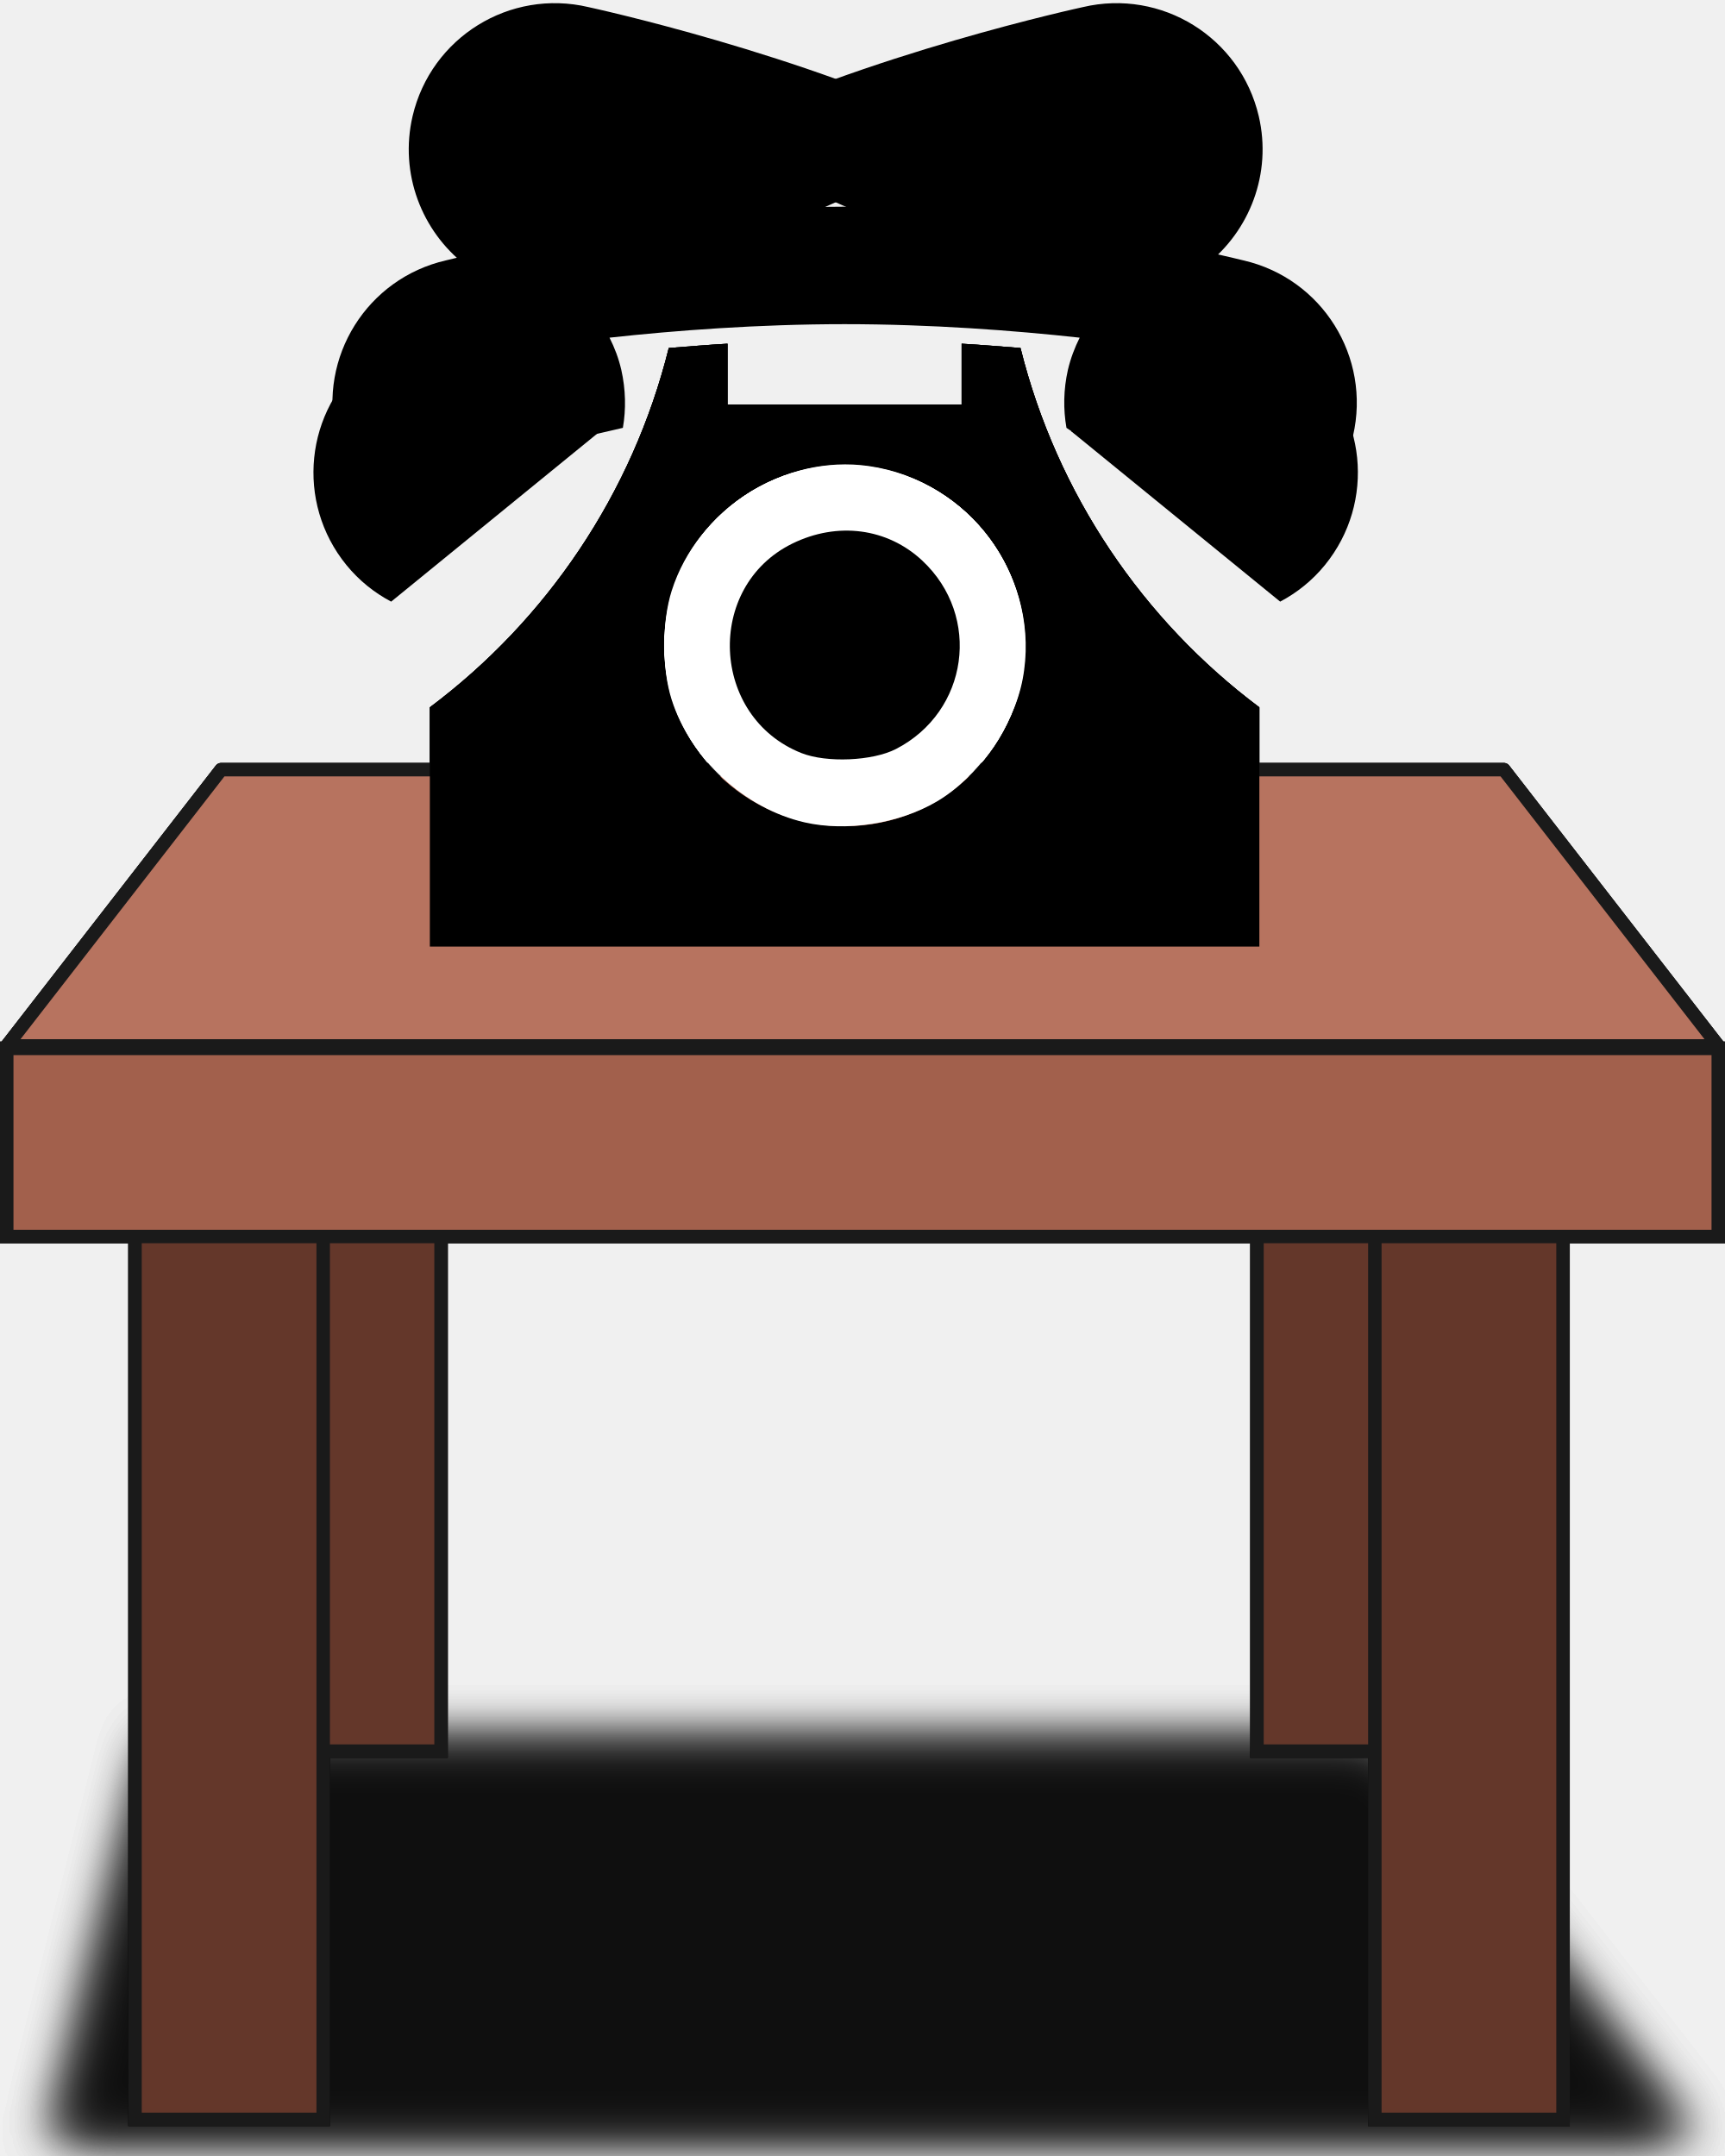
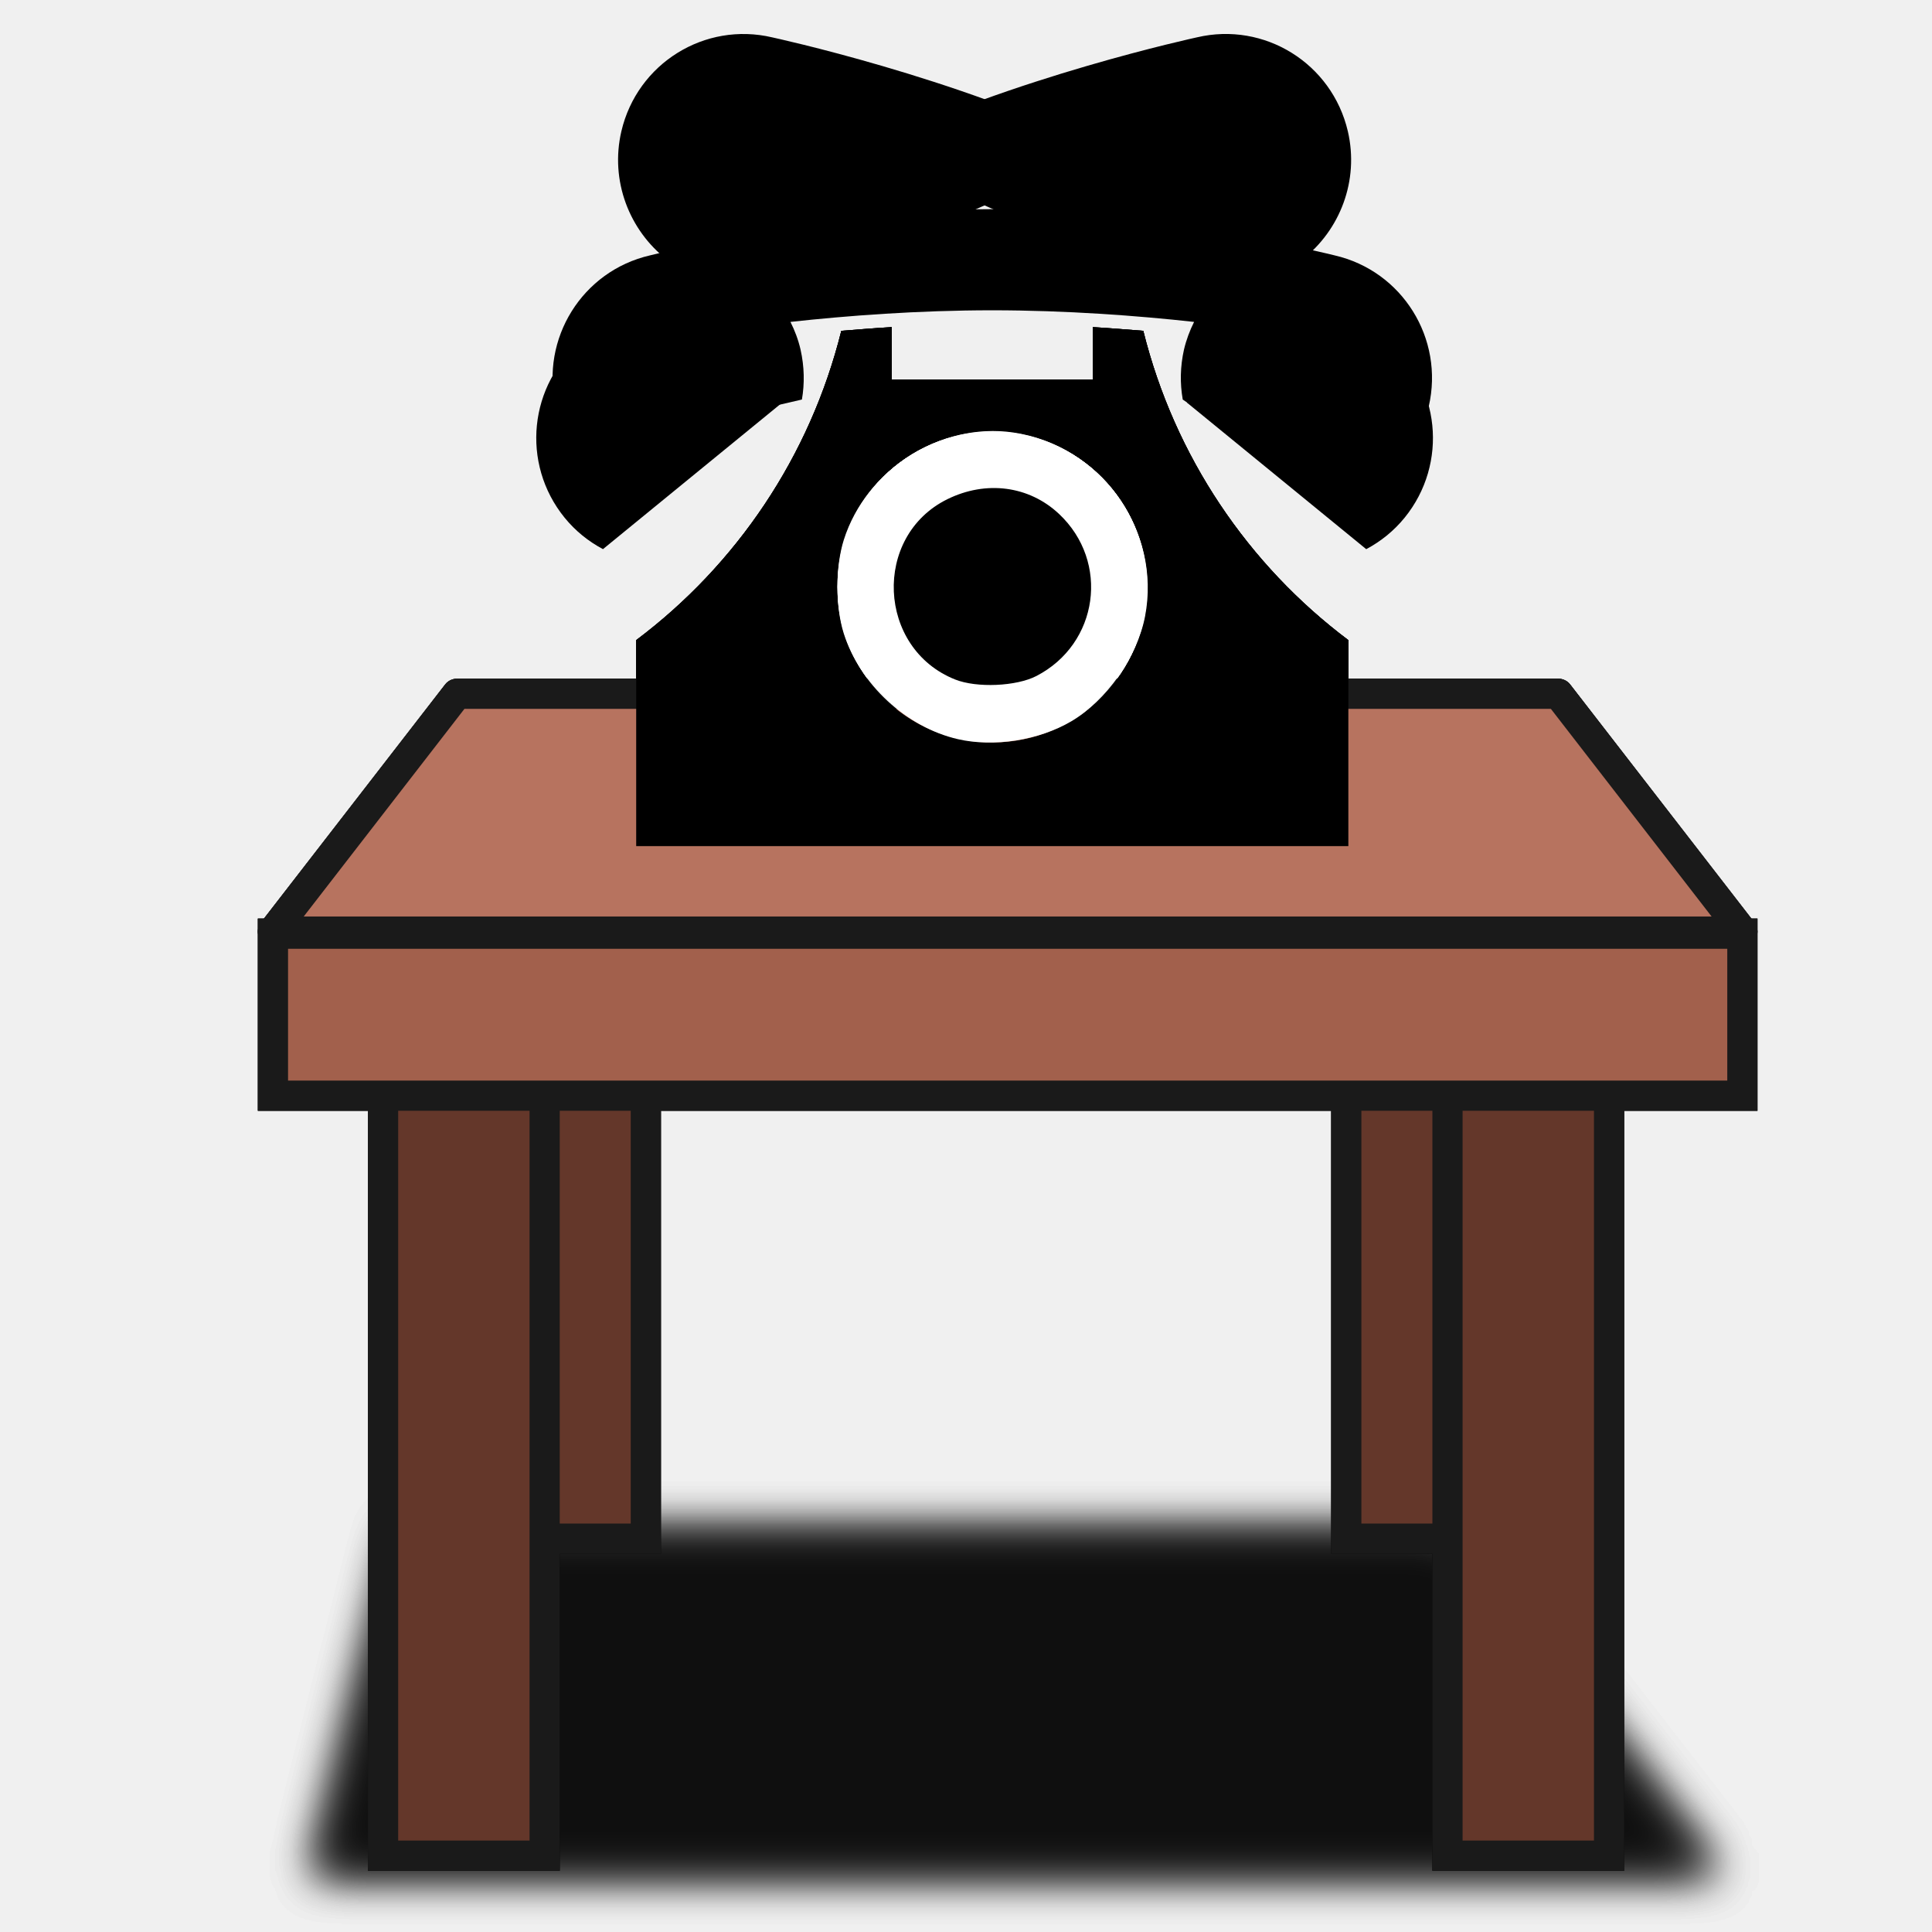
- <svg xmlns="http://www.w3.org/2000/svg" xmlns:ns1="http://www.openswatchbook.org/uri/2009/osb" width="64" height="80" id="svg5871" version="1.1">
+ <svg xmlns="http://www.w3.org/2000/svg" xmlns:ns1="http://www.openswatchbook.org/uri/2009/osb" width="32" height="32" id="svg5871" version="1.1">
  <defs id="defs5873">
    <linearGradient ns1:paint="solid" id="linearGradient5697">
      <stop id="stop5699" offset="0" style="stop-color:#000000;stop-opacity:1;" />
    </linearGradient>
    <linearGradient id="linearGradient5705">
      <stop id="stop5707" offset="0" style="stop-color:#52501e;stop-opacity:1;" />
      <stop id="stop5709" offset="1" style="stop-color:#f1ed5a;stop-opacity:1;" />
    </linearGradient>
    <linearGradient id="linearGradient5715">
      <stop id="stop5717" offset="0" style="stop-color:#e8e211;stop-opacity:1;" />
      <stop id="stop5719" offset="1" style="stop-color:#827f28;stop-opacity:1;" />
    </linearGradient>
    <linearGradient id="linearGradient5841">
      <stop id="stop5843" offset="0" style="stop-color:#000000;stop-opacity:1;" />
      <stop id="stop5845" offset="1" style="stop-color:#ffffff;stop-opacity:1;" />
    </linearGradient>
    <linearGradient id="linearGradient5849">
      <stop id="stop5851" offset="0" style="stop-color:#000000;stop-opacity:1;" />
      <stop id="stop5853" offset="1" style="stop-color:#ffffff;stop-opacity:1;" />
    </linearGradient>
-     <filter id="filter6621" x="-0.037" width="1.075" y="-0.153" height="1.307">
+     <filter id="filter6621" x="-0.037" width="1.075" y="-0.153" height="1.307" color-interpolation-filters="sRGB">
      <feGaussianBlur stdDeviation="0.942" id="feGaussianBlur6623" />
    </filter>
  </defs>
-   <g id="layer1" transform="translate(0,-972.3622)" style="display:inline">
-     <path id="path6615" d="m 5.785,1037.046 45.435,0 11.464,14.752 -60.625,0 z" style="color:#000000;fill:#000000;fill-opacity:0.606;fill-rule:nonzero;stroke:none;stroke-width:0.5;marker:none;visibility:visible;display:inline;overflow:visible;filter:url(#filter6621);enable-background:accumulate" />
-     <rect y="46.636" x="-1037.339" height="5.417" width="32.547" id="rect6611" style="color:#000000;fill:#64372a;fill-opacity:1;fill-rule:nonzero;stroke:#1a1a1a;stroke-width:0.5;stroke-linecap:round;stroke-linejoin:miter;stroke-miterlimit:4;stroke-opacity:1;stroke-dasharray:none;stroke-dashoffset:0;marker:none;visibility:visible;display:inline;overflow:visible;enable-background:accumulate" transform="matrix(0,-1,1,0,0,0)" />
-     <rect transform="matrix(0,-1,1,0,0,0)" style="color:#000000;fill:#64372a;fill-opacity:1;fill-rule:nonzero;stroke:#1a1a1a;stroke-width:0.5;stroke-linecap:round;stroke-linejoin:miter;stroke-miterlimit:4;stroke-opacity:1;stroke-dasharray:none;stroke-dashoffset:0;marker:none;visibility:visible;display:inline;overflow:visible;enable-background:accumulate" id="rect6613" width="32.547" height="5.417" x="-1037.339" y="10.947" />
-     <rect transform="matrix(0,-1,1,0,0,0)" style="color:#000000;fill:#64372a;fill-opacity:1;fill-rule:nonzero;stroke:#1a1a1a;stroke-width:0.5;stroke-linecap:round;stroke-linejoin:miter;stroke-miterlimit:4;stroke-opacity:1;stroke-dasharray:none;stroke-dashoffset:0;marker:none;visibility:visible;display:inline;overflow:visible;enable-background:accumulate" id="rect6609" width="37" height="6.982" x="-1051.003" y="51.009" />
-     <rect y="5.009" x="-1051.003" height="6.982" width="37" id="rect6607" style="color:#000000;fill:#64372a;fill-opacity:1;fill-rule:nonzero;stroke:#1a1a1a;stroke-width:0.5;stroke-linecap:round;stroke-linejoin:miter;stroke-miterlimit:4;stroke-opacity:1;stroke-dasharray:none;stroke-dashoffset:0;marker:none;visibility:visible;display:inline;overflow:visible;enable-background:accumulate" transform="matrix(0,-1,1,0,0,0)" />
-     <path style="color:#000000;fill:#b7735f;fill-opacity:1;fill-rule:nonzero;stroke:#1a1a1a;stroke-width:0.5;stroke-linecap:round;stroke-linejoin:round;stroke-miterlimit:4;stroke-opacity:1;stroke-dashoffset:0;marker:none;visibility:visible;display:inline;overflow:visible;enable-background:accumulate" d="m 8.205,1000.921 47.59,0 7.955,10.252 -63.5,0 z" id="rect6096" />
-     <rect style="color:#000000;fill:#a2604c;fill-opacity:1;fill-rule:nonzero;stroke:#1a1a1a;stroke-width:0.5;stroke-linecap:round;stroke-linejoin:miter;stroke-miterlimit:4;stroke-opacity:1;stroke-dasharray:none;stroke-dashoffset:0;marker:none;visibility:visible;display:inline;overflow:visible;enable-background:accumulate" id="rect5879" width="63.5" height="6.982" x="0.25" y="1011.262" />
-     <g id="g6674" transform="matrix(0.1093047,0,0,0.1093047,12.21085,979.7805)">
+   <g id="layer1" transform="translate(0,-1020.362)" style="display:inline">
+     <path id="path6615" d="m 5.785,1037.046 45.435,0 11.464,14.752 -60.625,0 z" style="color:#000000;fill:#000000;fill-opacity:0.606;fill-rule:nonzero;stroke:none;stroke-width:0.5;marker:none;visibility:visible;display:inline;overflow:visible;filter:url(#filter6621);enable-background:accumulate" transform="matrix(0.3832728,0,0,0.3842367,4.42486,647.2629)" />
+     <rect y="22.299" x="-1045.847" height="2.076" width="12.506" id="rect6611" style="color:#000000;fill:#64372a;fill-opacity:1;fill-rule:nonzero;stroke:#1a1a1a;stroke-width:0.5;stroke-linecap:round;stroke-linejoin:miter;stroke-miterlimit:4;stroke-opacity:1;stroke-dasharray:none;stroke-dashoffset:0;marker:none;visibility:visible;display:inline;overflow:visible;enable-background:accumulate" transform="matrix(0,-1,1,0,0,0)" />
+     <rect transform="matrix(0,-1,1,0,0,0)" style="color:#000000;fill:#64372a;fill-opacity:1;fill-rule:nonzero;stroke:#1a1a1a;stroke-width:0.5;stroke-linecap:round;stroke-linejoin:miter;stroke-miterlimit:4;stroke-opacity:1;stroke-dasharray:none;stroke-dashoffset:0;marker:none;visibility:visible;display:inline;overflow:visible;enable-background:accumulate" id="rect6613" width="12.506" height="2.076" x="-1045.847" y="8.621" />
+     <rect transform="matrix(0,-1,1,0,0,0)" style="color:#000000;fill:#64372a;fill-opacity:1;fill-rule:nonzero;stroke:#1a1a1a;stroke-width:0.5;stroke-linecap:round;stroke-linejoin:miter;stroke-miterlimit:4;stroke-opacity:1;stroke-dasharray:none;stroke-dashoffset:0;marker:none;visibility:visible;display:inline;overflow:visible;enable-background:accumulate" id="rect6609" width="14.217" height="2.676" x="-1051.097" y="23.975" />
+     <rect y="6.345" x="-1051.097" height="2.676" width="14.217" id="rect6607" style="color:#000000;fill:#64372a;fill-opacity:1;fill-rule:nonzero;stroke:#1a1a1a;stroke-width:0.5;stroke-linecap:round;stroke-linejoin:miter;stroke-miterlimit:4;stroke-opacity:1;stroke-dasharray:none;stroke-dashoffset:0;marker:none;visibility:visible;display:inline;overflow:visible;enable-background:accumulate" transform="matrix(0,-1,1,0,0,0)" />
+     <path style="color:#000000;fill:#b7735f;fill-opacity:1;fill-rule:nonzero;stroke:#1a1a1a;stroke-width:0.5;stroke-linecap:round;stroke-linejoin:round;stroke-miterlimit:4;stroke-opacity:1;stroke-dashoffset:0;marker:none;visibility:visible;display:inline;overflow:visible;enable-background:accumulate" d="m 7.57,1031.853 18.24,0 3.049,3.939 -24.338,0 z" id="rect6096" />
+     <rect style="color:#000000;fill:#a2604c;fill-opacity:1;fill-rule:nonzero;stroke:#1a1a1a;stroke-width:0.5;stroke-linecap:round;stroke-linejoin:miter;stroke-miterlimit:4;stroke-opacity:1;stroke-dasharray:none;stroke-dashoffset:0;marker:none;visibility:visible;display:inline;overflow:visible;enable-background:accumulate" id="rect5879" width="24.338" height="2.683" x="4.521" y="1035.827" />
+     <g id="g6674" transform="matrix(0.04189354,0,0,0.04199889,9.104946,1023.73)">
      <path id="path6676" d="m 234.679,50.269 c 12.333,49.533 41.488,92.338 81.075,121.979 l 0,81.22 -281.565,0 0,-81.22 c 39.583,-29.641 68.763,-72.445 81.096,-121.979 6.388,-0.486 13.07,-1.071 19.942,-1.46 l 0,20.669 79.466,0 0,-20.669 c 6.873,0.388 13.599,0.974 19.986,1.46 z m 1.611,101.014 c 0,-33.832 -27.422,-61.331 -61.331,-61.331 -33.856,0 -61.328,27.499 -61.328,61.331 0,33.833 27.472,61.327 61.328,61.327 33.909,0 61.331,-27.494 61.331,-61.327 z m -21.597,0 c 0,21.938 -17.797,39.685 -39.734,39.685 -21.911,0 -39.708,-17.746 -39.708,-39.685 0,-21.938 17.797,-39.684 39.708,-39.684 21.937,0 39.734,17.747 39.734,39.684 z" />
      <path style="color:#000000;fill:#ffffff;fill-opacity:1;fill-rule:nonzero;stroke:none;stroke-width:0.5;marker:none;visibility:visible;display:inline;overflow:visible;enable-background:accumulate" d="m 161.444,211.314 c -20.407,-4.664 -38.832,-21.684 -45.202,-41.754 -3.298,-10.391 -3.286,-26.406 0.027,-36.849 8.809,-27.762 38.336,-46.471 66.872,-42.373 34.597,4.969 58.796,38.558 52.238,72.509 -3.086,15.977 -15.272,33.268 -29.196,41.428 -12.718,7.453 -30.61,10.268 -44.739,7.039 z m 30.979,-24.925 c 24.597,-12.687 29.112,-45.051 8.919,-63.939 -11.858,-11.092 -28.839,-13.31 -44.159,-5.767 -29.666,14.606 -27.716,58.875 3.132,71.093 8.546,3.385 24.163,2.71 32.107,-1.387 z" id="path6688" />
      <path d="m 39.625,20.53 c 0.047,0 72.613,-18.232 135.333,-18.232 62.693,0 135.336,18.232 135.387,18.232 26.715,6.143 43.387,32.761 37.193,59.573 -4.533,19.504 -20.033,33.642 -38.462,37.441 L 250.279,77.374 c -1.118,-6.337 -1.024,-12.966 0.488,-19.695 0.924,-3.9 2.29,-7.509 3.997,-10.92 -22.155,-2.437 -50.554,-4.583 -79.807,-4.583 -29.25,0 -57.598,2.146 -79.78,4.583 1.728,3.411 3.093,7.021 3.997,10.92 1.51,6.729 1.634,13.357 0.536,19.695 l -89.167,20.573 c -3.803,-5.263 -6.605,-11.212 -8.142,-17.844 -6.166,-26.812 10.51,-53.43 37.224,-59.573 z" id="path6710" />
    </g>
  </g>
-   <g style="display:inline" transform="translate(0,-972.3622)" id="g6726">
-     <path style="color:#000000;fill:#000000;fill-opacity:0.606;fill-rule:nonzero;stroke:none;stroke-width:0.5;marker:none;visibility:visible;display:inline;overflow:visible;filter:url(#filter6621);enable-background:accumulate" d="m 5.785,1037.046 45.435,0 11.464,14.752 -60.625,0 z" id="path6728" />
-     <rect transform="matrix(0,-1,1,0,0,0)" style="color:#000000;fill:#64372a;fill-opacity:1;fill-rule:nonzero;stroke:#1a1a1a;stroke-width:0.5;stroke-linecap:round;stroke-linejoin:miter;stroke-miterlimit:4;stroke-opacity:1;stroke-dasharray:none;stroke-dashoffset:0;marker:none;visibility:visible;display:inline;overflow:visible;enable-background:accumulate" id="rect6730" width="32.547" height="5.417" x="-1037.339" y="46.636" />
-     <rect y="10.947" x="-1037.339" height="5.417" width="32.547" id="rect6732" style="color:#000000;fill:#64372a;fill-opacity:1;fill-rule:nonzero;stroke:#1a1a1a;stroke-width:0.5;stroke-linecap:round;stroke-linejoin:miter;stroke-miterlimit:4;stroke-opacity:1;stroke-dasharray:none;stroke-dashoffset:0;marker:none;visibility:visible;display:inline;overflow:visible;enable-background:accumulate" transform="matrix(0,-1,1,0,0,0)" />
-     <rect y="51.009" x="-1051.003" height="6.982" width="37" id="rect6734" style="color:#000000;fill:#64372a;fill-opacity:1;fill-rule:nonzero;stroke:#1a1a1a;stroke-width:0.5;stroke-linecap:round;stroke-linejoin:miter;stroke-miterlimit:4;stroke-opacity:1;stroke-dasharray:none;stroke-dashoffset:0;marker:none;visibility:visible;display:inline;overflow:visible;enable-background:accumulate" transform="matrix(0,-1,1,0,0,0)" />
-     <rect transform="matrix(0,-1,1,0,0,0)" style="color:#000000;fill:#64372a;fill-opacity:1;fill-rule:nonzero;stroke:#1a1a1a;stroke-width:0.5;stroke-linecap:round;stroke-linejoin:miter;stroke-miterlimit:4;stroke-opacity:1;stroke-dasharray:none;stroke-dashoffset:0;marker:none;visibility:visible;display:inline;overflow:visible;enable-background:accumulate" id="rect6736" width="37" height="6.982" x="-1051.003" y="5.009" />
-     <path id="path6738" d="m 8.205,1000.921 47.59,0 7.955,10.252 -63.5,0 z" style="color:#000000;fill:#b7735f;fill-opacity:1;fill-rule:nonzero;stroke:#1a1a1a;stroke-width:0.5;stroke-linecap:round;stroke-linejoin:round;stroke-miterlimit:4;stroke-opacity:1;stroke-dashoffset:0;marker:none;visibility:visible;display:inline;overflow:visible;enable-background:accumulate" />
-     <rect y="1011.262" x="0.25" height="6.982" width="63.5" id="rect6740" style="color:#000000;fill:#a2604c;fill-opacity:1;fill-rule:nonzero;stroke:#1a1a1a;stroke-width:0.5;stroke-linecap:round;stroke-linejoin:miter;stroke-miterlimit:4;stroke-opacity:1;stroke-dasharray:none;stroke-dashoffset:0;marker:none;visibility:visible;display:inline;overflow:visible;enable-background:accumulate" />
-     <g transform="matrix(0.1093047,0,0,0.1093047,12.21085,979.7805)" id="g6742">
+   <g style="display:inline" transform="translate(0,-1020.362)" id="g6726">
+     <path style="color:#000000;fill:#000000;fill-opacity:0.606;fill-rule:nonzero;stroke:none;stroke-width:0.5;marker:none;visibility:visible;display:inline;overflow:visible;filter:url(#filter6621);enable-background:accumulate" d="m 5.785,1037.046 45.435,0 11.464,14.752 -60.625,0 z" id="path6728" transform="matrix(0.3832728,0,0,0.3842367,4.42486,647.2629)" />
+     <rect transform="matrix(0,-1,1,0,0,0)" style="color:#000000;fill:#64372a;fill-opacity:1;fill-rule:nonzero;stroke:#1a1a1a;stroke-width:0.5;stroke-linecap:round;stroke-linejoin:miter;stroke-miterlimit:4;stroke-opacity:1;stroke-dasharray:none;stroke-dashoffset:0;marker:none;visibility:visible;display:inline;overflow:visible;enable-background:accumulate" id="rect6730" width="12.506" height="2.076" x="-1045.847" y="22.299" />
+     <rect y="8.621" x="-1045.847" height="2.076" width="12.506" id="rect6732" style="color:#000000;fill:#64372a;fill-opacity:1;fill-rule:nonzero;stroke:#1a1a1a;stroke-width:0.5;stroke-linecap:round;stroke-linejoin:miter;stroke-miterlimit:4;stroke-opacity:1;stroke-dasharray:none;stroke-dashoffset:0;marker:none;visibility:visible;display:inline;overflow:visible;enable-background:accumulate" transform="matrix(0,-1,1,0,0,0)" />
+     <rect y="23.975" x="-1051.097" height="2.676" width="14.217" id="rect6734" style="color:#000000;fill:#64372a;fill-opacity:1;fill-rule:nonzero;stroke:#1a1a1a;stroke-width:0.5;stroke-linecap:round;stroke-linejoin:miter;stroke-miterlimit:4;stroke-opacity:1;stroke-dasharray:none;stroke-dashoffset:0;marker:none;visibility:visible;display:inline;overflow:visible;enable-background:accumulate" transform="matrix(0,-1,1,0,0,0)" />
+     <rect transform="matrix(0,-1,1,0,0,0)" style="color:#000000;fill:#64372a;fill-opacity:1;fill-rule:nonzero;stroke:#1a1a1a;stroke-width:0.5;stroke-linecap:round;stroke-linejoin:miter;stroke-miterlimit:4;stroke-opacity:1;stroke-dasharray:none;stroke-dashoffset:0;marker:none;visibility:visible;display:inline;overflow:visible;enable-background:accumulate" id="rect6736" width="14.217" height="2.676" x="-1051.097" y="6.345" />
+     <path id="path6738" d="m 7.57,1031.853 18.24,0 3.049,3.939 -24.338,0 z" style="color:#000000;fill:#b7735f;fill-opacity:1;fill-rule:nonzero;stroke:#1a1a1a;stroke-width:0.5;stroke-linecap:round;stroke-linejoin:round;stroke-miterlimit:4;stroke-opacity:1;stroke-dashoffset:0;marker:none;visibility:visible;display:inline;overflow:visible;enable-background:accumulate" />
+     <rect y="1035.827" x="4.521" height="2.683" width="24.338" id="rect6740" style="color:#000000;fill:#a2604c;fill-opacity:1;fill-rule:nonzero;stroke:#1a1a1a;stroke-width:0.5;stroke-linecap:round;stroke-linejoin:miter;stroke-miterlimit:4;stroke-opacity:1;stroke-dasharray:none;stroke-dashoffset:0;marker:none;visibility:visible;display:inline;overflow:visible;enable-background:accumulate" />
+     <g transform="matrix(0.04189354,0,0,0.04199889,9.104946,1023.73)" id="g6742">
      <path d="m 234.679,50.269 c 12.333,49.533 41.488,92.338 81.075,121.979 l 0,81.22 -281.565,0 0,-81.22 c 39.583,-29.641 68.763,-72.445 81.096,-121.979 6.388,-0.486 13.07,-1.071 19.942,-1.46 l 0,20.669 79.466,0 0,-20.669 c 6.873,0.388 13.599,0.974 19.986,1.46 z m 1.611,101.014 c 0,-33.832 -27.422,-61.331 -61.331,-61.331 -33.856,0 -61.328,27.499 -61.328,61.331 0,33.833 27.472,61.327 61.328,61.327 33.909,0 61.331,-27.494 61.331,-61.327 z m -21.597,0 c 0,21.938 -17.797,39.685 -39.734,39.685 -21.911,0 -39.708,-17.746 -39.708,-39.685 0,-21.938 17.797,-39.684 39.708,-39.684 21.937,0 39.734,17.747 39.734,39.684 z" id="path6744" />
      <path id="path6746" d="m 161.444,211.314 c -20.407,-4.664 -38.832,-21.684 -45.202,-41.754 -3.298,-10.391 -3.286,-26.406 0.027,-36.849 8.809,-27.762 38.336,-46.471 66.872,-42.373 34.597,4.969 58.796,38.558 52.238,72.509 -3.086,15.977 -15.272,33.268 -29.196,41.428 -12.718,7.453 -30.61,10.268 -44.739,7.039 z m 30.979,-24.925 c 24.597,-12.687 29.112,-45.051 8.919,-63.939 -11.858,-11.092 -28.839,-13.31 -44.159,-5.767 -29.666,14.606 -27.716,58.875 3.132,71.093 8.546,3.385 24.163,2.71 32.107,-1.387 z" style="color:#000000;fill:#ffffff;fill-opacity:1;fill-rule:nonzero;stroke:none;stroke-width:0.5;marker:none;visibility:visible;display:inline;overflow:visible;enable-background:accumulate" />
      <path id="path6748" d="m 12.971,54.067 c 0.042,-0.021 57.102,-48.419 113.378,-76.111 56.251,-27.68 129.48,-43.395 129.526,-43.417 26.682,-6.283 53.394,10.239 59.674,37.031 4.544,19.501 -3.121,39.03 -17.979,50.576 L 227.079,12.062 c -3.801,-5.192 -6.644,-11.182 -8.258,-17.887 -0.893,-3.907 -1.261,-7.749 -1.235,-11.563 -20.955,7.595 -47.383,18.208 -73.63,31.124 -26.245,12.914 -50.732,27.356 -69.559,39.337 3.056,2.298 5.875,4.934 8.408,8.033 4.326,5.371 7.363,11.263 9.177,17.435 L 21.058,136.37 C 15.323,133.326 10.182,129.226 5.875,123.954 -11.496,102.619 -8.286,71.373 12.971,54.067 z" />
    </g>
  </g>
-   <g id="g3124" transform="translate(0,-972.3622)" style="display:inline">
-     <path id="path3126" d="m 5.785,1037.046 45.435,0 11.464,14.752 -60.625,0 z" style="color:#000000;fill:#000000;fill-opacity:0.606;fill-rule:nonzero;stroke:none;stroke-width:0.5;marker:none;visibility:visible;display:inline;overflow:visible;filter:url(#filter6621);enable-background:accumulate" />
-     <rect y="46.636" x="-1037.339" height="5.417" width="32.547" id="rect3128" style="color:#000000;fill:#64372a;fill-opacity:1;fill-rule:nonzero;stroke:#1a1a1a;stroke-width:0.5;stroke-linecap:round;stroke-linejoin:miter;stroke-miterlimit:4;stroke-opacity:1;stroke-dasharray:none;stroke-dashoffset:0;marker:none;visibility:visible;display:inline;overflow:visible;enable-background:accumulate" transform="matrix(0,-1,1,0,0,0)" />
-     <rect transform="matrix(0,-1,1,0,0,0)" style="color:#000000;fill:#64372a;fill-opacity:1;fill-rule:nonzero;stroke:#1a1a1a;stroke-width:0.5;stroke-linecap:round;stroke-linejoin:miter;stroke-miterlimit:4;stroke-opacity:1;stroke-dasharray:none;stroke-dashoffset:0;marker:none;visibility:visible;display:inline;overflow:visible;enable-background:accumulate" id="rect3130" width="32.547" height="5.417" x="-1037.339" y="10.947" />
-     <rect transform="matrix(0,-1,1,0,0,0)" style="color:#000000;fill:#64372a;fill-opacity:1;fill-rule:nonzero;stroke:#1a1a1a;stroke-width:0.5;stroke-linecap:round;stroke-linejoin:miter;stroke-miterlimit:4;stroke-opacity:1;stroke-dasharray:none;stroke-dashoffset:0;marker:none;visibility:visible;display:inline;overflow:visible;enable-background:accumulate" id="rect3132" width="37" height="6.982" x="-1051.003" y="51.009" />
-     <rect y="5.009" x="-1051.003" height="6.982" width="37" id="rect3134" style="color:#000000;fill:#64372a;fill-opacity:1;fill-rule:nonzero;stroke:#1a1a1a;stroke-width:0.5;stroke-linecap:round;stroke-linejoin:miter;stroke-miterlimit:4;stroke-opacity:1;stroke-dasharray:none;stroke-dashoffset:0;marker:none;visibility:visible;display:inline;overflow:visible;enable-background:accumulate" transform="matrix(0,-1,1,0,0,0)" />
-     <path style="color:#000000;fill:#b7735f;fill-opacity:1;fill-rule:nonzero;stroke:#1a1a1a;stroke-width:0.5;stroke-linecap:round;stroke-linejoin:round;stroke-miterlimit:4;stroke-opacity:1;stroke-dashoffset:0;marker:none;visibility:visible;display:inline;overflow:visible;enable-background:accumulate" d="m 8.205,1000.921 47.59,0 7.955,10.252 -63.5,0 z" id="path3136" />
-     <rect style="color:#000000;fill:#a2604c;fill-opacity:1;fill-rule:nonzero;stroke:#1a1a1a;stroke-width:0.5;stroke-linecap:round;stroke-linejoin:miter;stroke-miterlimit:4;stroke-opacity:1;stroke-dasharray:none;stroke-dashoffset:0;marker:none;visibility:visible;display:inline;overflow:visible;enable-background:accumulate" id="rect3138" width="63.5" height="6.982" x="0.25" y="1011.262" />
+   <g id="g3124" transform="translate(0,-1020.362)" style="display:inline">
+     <path id="path3126" d="m 5.785,1037.046 45.435,0 11.464,14.752 -60.625,0 z" style="color:#000000;fill:#000000;fill-opacity:0.606;fill-rule:nonzero;stroke:none;stroke-width:0.5;marker:none;visibility:visible;display:inline;overflow:visible;filter:url(#filter6621);enable-background:accumulate" transform="matrix(0.3832728,0,0,0.3842367,4.42486,647.2629)" />
+     <rect y="22.299" x="-1045.847" height="2.076" width="12.506" id="rect3128" style="color:#000000;fill:#64372a;fill-opacity:1;fill-rule:nonzero;stroke:#1a1a1a;stroke-width:0.5;stroke-linecap:round;stroke-linejoin:miter;stroke-miterlimit:4;stroke-opacity:1;stroke-dasharray:none;stroke-dashoffset:0;marker:none;visibility:visible;display:inline;overflow:visible;enable-background:accumulate" transform="matrix(0,-1,1,0,0,0)" />
+     <rect transform="matrix(0,-1,1,0,0,0)" style="color:#000000;fill:#64372a;fill-opacity:1;fill-rule:nonzero;stroke:#1a1a1a;stroke-width:0.5;stroke-linecap:round;stroke-linejoin:miter;stroke-miterlimit:4;stroke-opacity:1;stroke-dasharray:none;stroke-dashoffset:0;marker:none;visibility:visible;display:inline;overflow:visible;enable-background:accumulate" id="rect3130" width="12.506" height="2.076" x="-1045.847" y="8.621" />
+     <rect transform="matrix(0,-1,1,0,0,0)" style="color:#000000;fill:#64372a;fill-opacity:1;fill-rule:nonzero;stroke:#1a1a1a;stroke-width:0.5;stroke-linecap:round;stroke-linejoin:miter;stroke-miterlimit:4;stroke-opacity:1;stroke-dasharray:none;stroke-dashoffset:0;marker:none;visibility:visible;display:inline;overflow:visible;enable-background:accumulate" id="rect3132" width="14.217" height="2.676" x="-1051.097" y="23.975" />
+     <rect y="6.345" x="-1051.097" height="2.676" width="14.217" id="rect3134" style="color:#000000;fill:#64372a;fill-opacity:1;fill-rule:nonzero;stroke:#1a1a1a;stroke-width:0.5;stroke-linecap:round;stroke-linejoin:miter;stroke-miterlimit:4;stroke-opacity:1;stroke-dasharray:none;stroke-dashoffset:0;marker:none;visibility:visible;display:inline;overflow:visible;enable-background:accumulate" transform="matrix(0,-1,1,0,0,0)" />
+     <path style="color:#000000;fill:#b7735f;fill-opacity:1;fill-rule:nonzero;stroke:#1a1a1a;stroke-width:0.5;stroke-linecap:round;stroke-linejoin:round;stroke-miterlimit:4;stroke-opacity:1;stroke-dashoffset:0;marker:none;visibility:visible;display:inline;overflow:visible;enable-background:accumulate" d="m 7.57,1031.853 18.24,0 3.049,3.939 -24.338,0 z" id="path3136" />
+     <rect style="color:#000000;fill:#a2604c;fill-opacity:1;fill-rule:nonzero;stroke:#1a1a1a;stroke-width:0.5;stroke-linecap:round;stroke-linejoin:miter;stroke-miterlimit:4;stroke-opacity:1;stroke-dasharray:none;stroke-dashoffset:0;marker:none;visibility:visible;display:inline;overflow:visible;enable-background:accumulate" id="rect3138" width="24.338" height="2.683" x="4.521" y="1035.827" />
    <g id="g3140" transform="matrix(0.1093047,0,0,0.1093047,12.21085,979.7805)">
-       <path id="path3142" d="m 234.679,50.269 c 12.333,49.533 41.488,92.338 81.075,121.979 l 0,81.22 -281.565,0 0,-81.22 c 39.583,-29.641 68.763,-72.445 81.096,-121.979 6.388,-0.486 13.07,-1.071 19.942,-1.46 l 0,20.669 79.466,0 0,-20.669 c 6.873,0.388 13.599,0.974 19.986,1.46 z m 1.611,101.014 c 0,-33.832 -27.422,-61.331 -61.331,-61.331 -33.856,0 -61.328,27.499 -61.328,61.331 0,33.833 27.472,61.327 61.328,61.327 33.909,0 61.331,-27.494 61.331,-61.327 z m -21.597,0 c 0,21.938 -17.797,39.685 -39.734,39.685 -21.911,0 -39.708,-17.746 -39.708,-39.685 0,-21.938 17.797,-39.684 39.708,-39.684 21.937,0 39.734,17.747 39.734,39.684 z" />
-       <path style="color:#000000;fill:#ffffff;fill-opacity:1;fill-rule:nonzero;stroke:none;stroke-width:0.5;marker:none;visibility:visible;display:inline;overflow:visible;enable-background:accumulate" d="m 161.444,211.314 c -20.407,-4.664 -38.832,-21.684 -45.202,-41.754 -3.298,-10.391 -3.286,-26.406 0.027,-36.849 8.809,-27.762 38.336,-46.471 66.872,-42.373 34.597,4.969 58.796,38.558 52.238,72.509 -3.086,15.977 -15.272,33.268 -29.196,41.428 -12.718,7.453 -30.61,10.268 -44.739,7.039 z m 30.979,-24.925 c 24.597,-12.687 29.112,-45.051 8.919,-63.939 -11.858,-11.092 -28.839,-13.31 -44.159,-5.767 -29.666,14.606 -27.716,58.875 3.132,71.093 8.546,3.385 24.163,2.71 32.107,-1.387 z" id="path3144" />
-       <path d="M 330.907,54.067 C 330.865,54.046 273.805,5.648 217.529,-22.044 161.278,-49.724 88.049,-65.439 88.003,-65.461 c -26.682,-6.283 -53.394,10.239 -59.674,37.031 -4.544,19.501 3.121,39.03 17.979,50.576 L 116.8,12.062 c 3.801,-5.192 6.644,-11.182 8.258,-17.887 0.893,-3.907 1.261,-7.749 1.235,-11.563 20.955,7.595 47.383,18.208 73.63,31.124 26.245,12.914 50.732,27.356 69.559,39.337 -3.056,2.298 -5.875,4.934 -8.408,8.033 -4.326,5.371 -7.364,11.263 -9.177,17.435 l 70.922,57.828 c 5.736,-3.043 10.877,-7.144 15.184,-12.416 17.37,-21.335 14.16,-52.581 -7.097,-69.887 z" id="path3146" />
+       <path id="path3142" d="m 61.531,421.402 c 4.727,19.032 15.901,35.48 31.074,46.869 l 0,31.208 -107.916,0 0,-31.208 c 15.171,-11.389 26.355,-27.836 31.082,-46.869 2.448,-0.187 5.009,-0.412 7.643,-0.561 l 0,7.942 30.457,0 0,-7.942 c 2.634,0.149 5.212,0.374 7.66,0.561 z m 0.617,38.813 c 0,-12.999 -10.51,-23.566 -23.507,-23.566 -12.976,0 -23.505,10.566 -23.505,23.566 0,13 10.529,23.564 23.505,23.564 12.996,0 23.507,-10.564 23.507,-23.564 z m -8.278,0 c 0,8.429 -6.821,15.248 -15.229,15.248 -8.398,0 -15.219,-6.819 -15.219,-15.248 0,-8.429 6.821,-15.248 15.219,-15.248 8.408,0 15.229,6.819 15.229,15.248 z" />
+       <path style="color:#000000;fill:#ffffff;fill-opacity:1;fill-rule:nonzero;stroke:none;stroke-width:0.5;marker:none;visibility:visible;display:inline;overflow:visible;enable-background:accumulate" d="m 33.462,483.282 c -7.821,-1.792 -14.883,-8.332 -17.325,-16.043 -1.264,-3.993 -1.26,-10.146 0.011,-14.159 3.376,-10.667 14.693,-17.856 25.63,-16.281 13.26,1.909 22.535,14.815 20.021,27.861 -1.183,6.139 -5.853,12.783 -11.19,15.918 -4.874,2.864 -11.732,3.945 -17.147,2.704 z m 11.873,-9.577 c 9.427,-4.875 11.158,-17.31 3.418,-24.568 -4.545,-4.262 -11.053,-5.114 -16.925,-2.216 -11.37,5.612 -10.623,22.622 1.201,27.317 3.275,1.301 9.261,1.041 12.306,-0.533 z" id="path3144" />
+       <path d="m 98.413,422.861 c -0.016,-0.008 -21.886,-18.604 -43.455,-29.245 C 33.398,382.981 5.332,376.943 5.314,376.934 -4.912,374.52 -15.15,380.868 -17.557,391.163 c -1.742,7.493 1.196,14.997 6.891,19.433 l 27.017,-3.874 c 1.457,-1.995 2.546,-4.296 3.165,-6.873 0.342,-1.501 0.483,-2.977 0.473,-4.443 8.031,2.918 18.161,6.996 28.221,11.959 10.059,4.962 19.444,10.511 26.66,15.115 -1.171,0.883 -2.252,1.896 -3.222,3.087 -1.658,2.064 -2.822,4.328 -3.517,6.699 l 27.182,22.22 c 2.198,-1.169 4.169,-2.745 5.82,-4.771 6.658,-8.198 5.427,-20.203 -2.72,-26.853 z" id="path3146" />
    </g>
  </g>
</svg>
